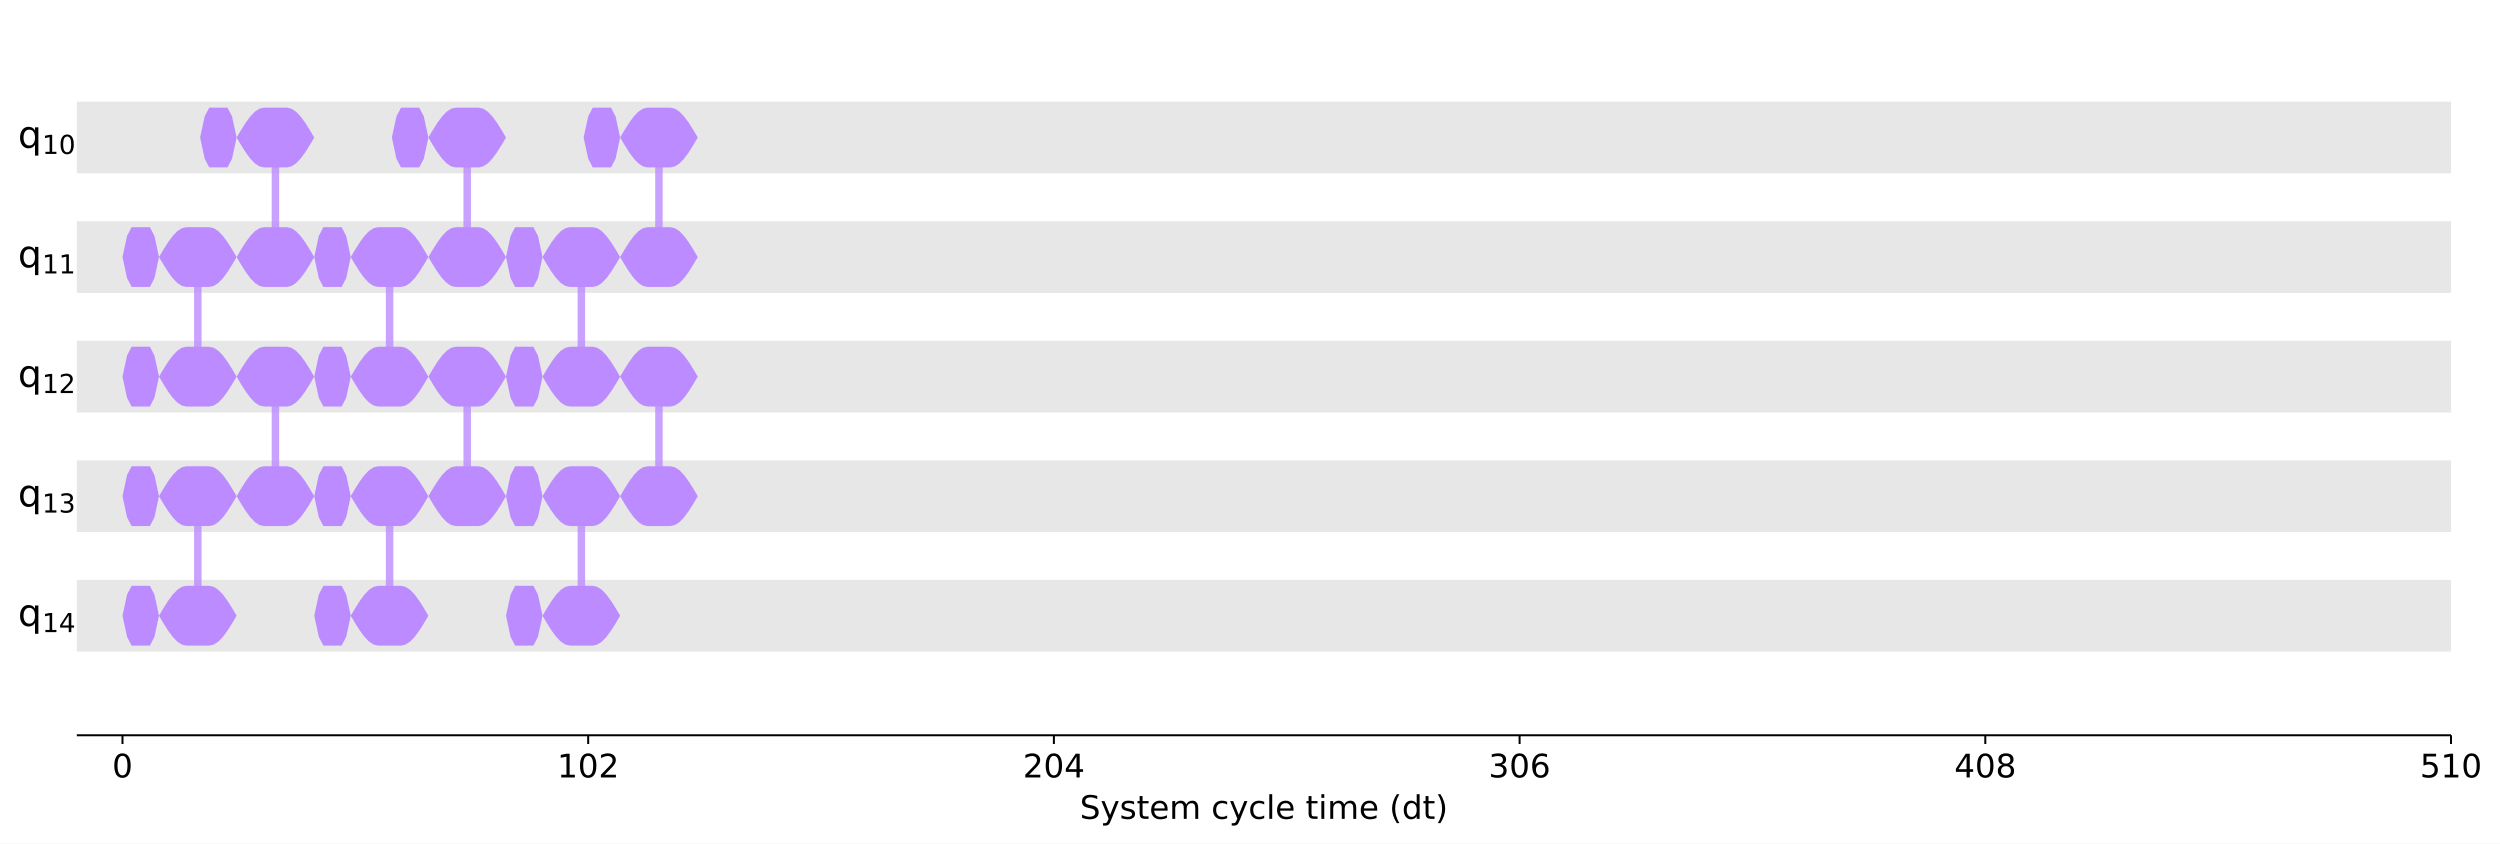
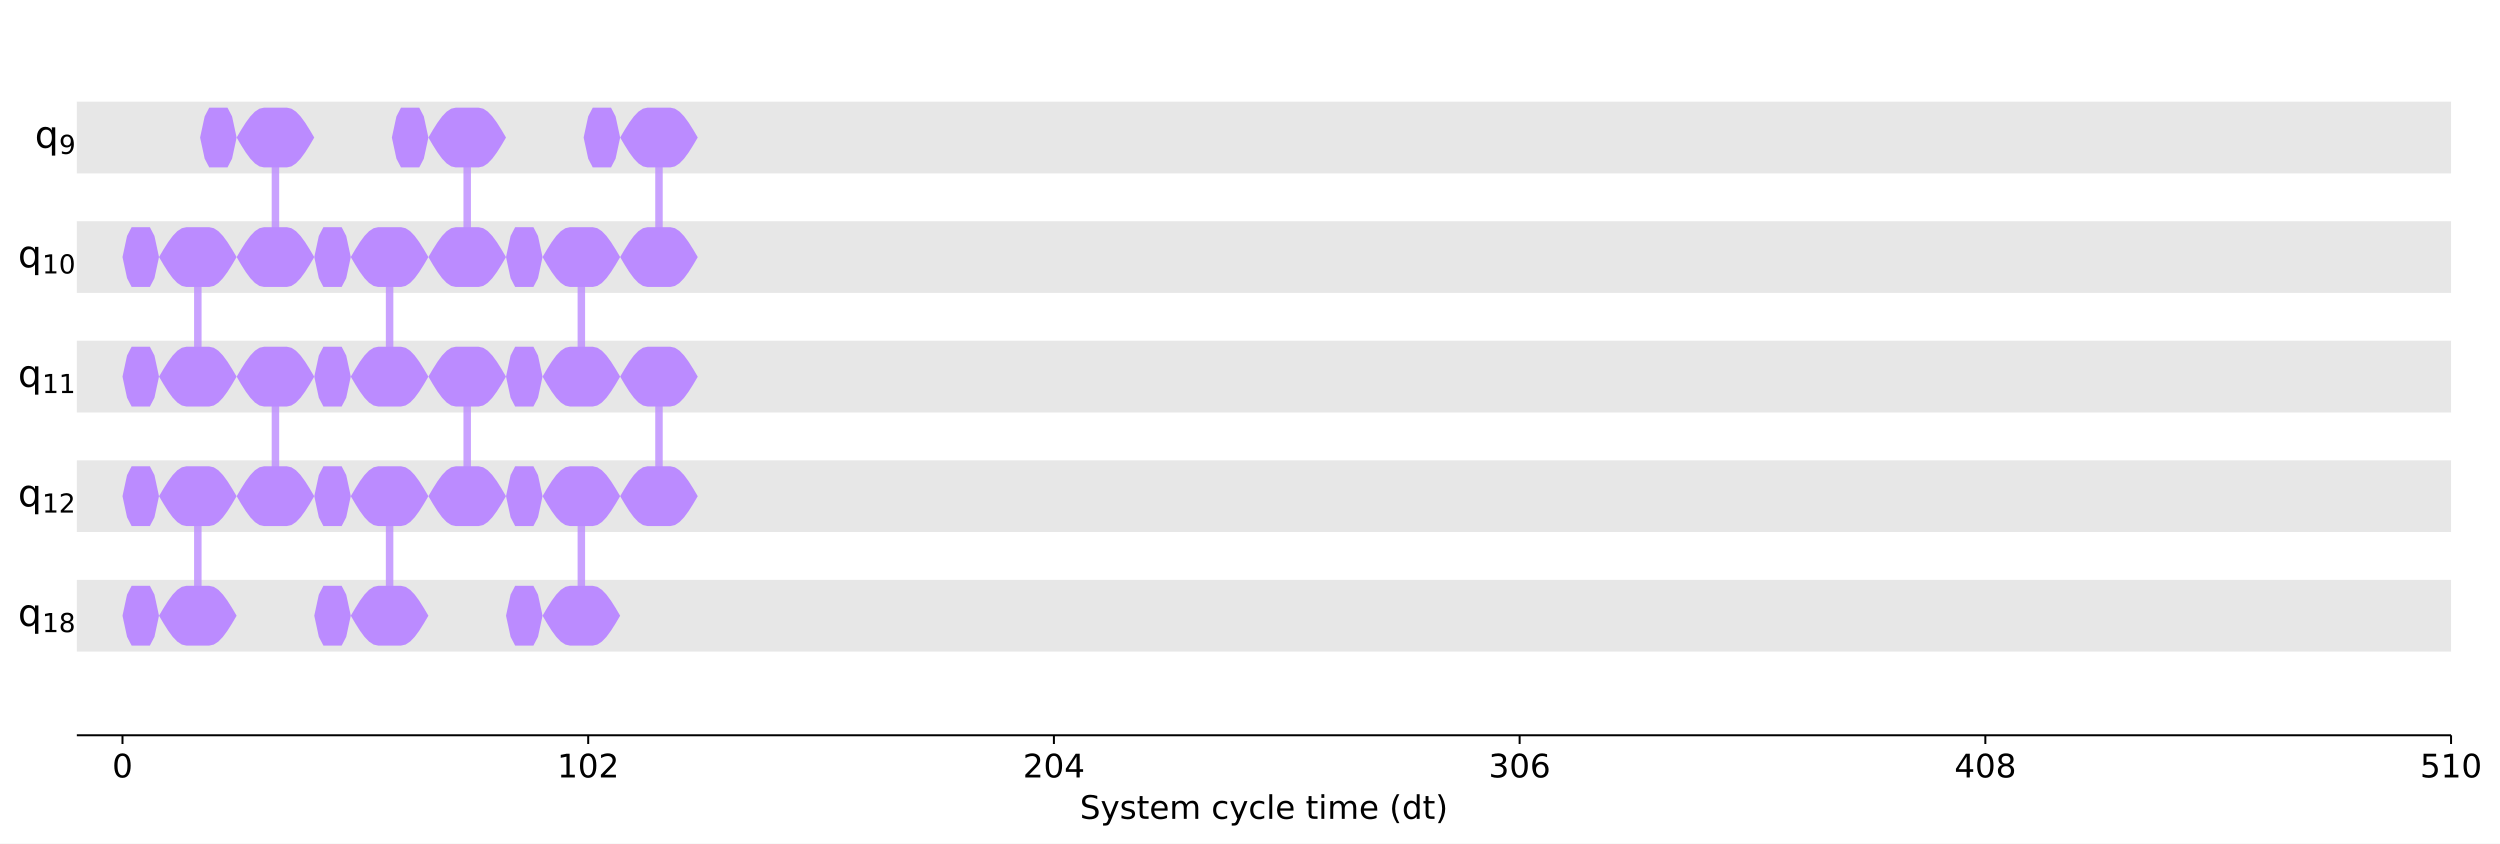
<svg xmlns="http://www.w3.org/2000/svg" xmlns:xlink="http://www.w3.org/1999/xlink" width="1000.6pt" height="337.64pt" version="1.1" viewBox="0 0 1000.6 337.64">
  <defs>
    <style type="text/css">*{stroke-linejoin: round; stroke-linecap: butt}</style>
  </defs>
  <path d="m0 337.64h1000.6v-337.64h-1000.6z" fill="#ffffff" />
-   <path d="m30.75 294.28h950.24v-287.08h-950.24z" fill="#ffffff" />
-   <path d="m30.75 69.401h950.24v-28.708h-950.24z" clip-path="url(#47ce1046fd0)" fill="#dddddd" fill-opacity=".7" />
-   <path d="m30.75 117.25h950.24v-28.708h-950.24z" clip-path="url(#47ce1046fd0)" fill="#dddddd" fill-opacity=".7" />
-   <path d="m30.75 165.09h950.24v-28.708h-950.24z" clip-path="url(#47ce1046fd0)" fill="#dddddd" fill-opacity=".7" />
-   <path d="m30.75 212.94h950.24v-28.708h-950.24z" clip-path="url(#47ce1046fd0)" fill="#dddddd" fill-opacity=".7" />
-   <path d="m30.75 260.79h950.24v-28.708h-950.24z" clip-path="url(#47ce1046fd0)" fill="#dddddd" fill-opacity=".7" />
+   <path d="m30.75 294.28h950.26v-287.08h-950.26z" fill="#ffffff" />
+   <path d="m30.75 69.401h950.26v-28.708h-950.26z" clip-path="url(#47ce1046fd0)" fill="#dddddd" fill-opacity=".7" />
+   <path d="m30.75 117.25h950.26v-28.708h-950.26z" clip-path="url(#47ce1046fd0)" fill="#dddddd" fill-opacity=".7" />
+   <path d="m30.75 165.09h950.26v-28.708h-950.26z" clip-path="url(#47ce1046fd0)" fill="#dddddd" fill-opacity=".7" />
+   <path d="m30.75 212.94h950.26v-28.708h-950.26z" clip-path="url(#47ce1046fd0)" fill="#dddddd" fill-opacity=".7" />
+   <path d="m30.75 260.79h950.26v-28.708h-950.26z" clip-path="url(#47ce1046fd0)" fill="#dddddd" fill-opacity=".7" />
  <defs>
    <path id="6c15e5cd190" d="m0 0v3.5" stroke="#000000" stroke-width=".8" />
  </defs>
  <use x="49.024" y="294.28" stroke="#000000" stroke-width=".8" xlink:href="#6c15e5cd190" />
-   <g transform="translate(44.888 311.16) scale(.13 -.13)">
+   <g transform="translate(44.889 311.16) scale(.13 -.13)">
    <defs>
      <path id="DejaVuSans-30" transform="scale(.015625)" d="m2034 4250q-487 0-733-480-245-479-245-1442 0-959 245-1439 246-480 733-480 491 0 736 480 246 480 246 1439 0 963-246 1442-245 480-736 480zm0 500q785 0 1199-621 414-620 414-1801 0-1178-414-1799-414-620-1199-620-784 0-1198 620-414 621-414 1799 0 1181 414 1801 414 621 1198 621z" />
    </defs>
    <use xlink:href="#DejaVuSans-30" />
  </g>
-   <use x="235.416" y="294.28" stroke="#000000" stroke-width=".8" xlink:href="#6c15e5cd190" />
+   <use x="235.421" y="294.28" stroke="#000000" stroke-width=".8" xlink:href="#6c15e5cd190" />
  <g transform="translate(223.01 311.16) scale(.13 -.13)">
    <defs>
      <path id="DejaVuSans-31" transform="scale(.015625)" d="m794 531h1031v3560l-1122-225v575l1116 225h631v-4135h1031v-531h-2687v531z" />
      <path id="DejaVuSans-32" transform="scale(.015625)" d="m1228 531h2203v-531h-2962v531q359 372 979 998 621 627 780 809 303 340 423 576 121 236 121 464 0 372-261 606-261 235-680 235-297 0-627-103-329-103-704-313v638q381 153 712 231 332 78 607 78 725 0 1156-363 431-362 431-968 0-288-108-546-107-257-392-607-78-91-497-524-418-433-1181-1211z" />
    </defs>
    <use xlink:href="#DejaVuSans-31" />
    <use transform="translate(63.623)" xlink:href="#DejaVuSans-30" />
    <use transform="translate(127.25)" xlink:href="#DejaVuSans-32" />
  </g>
-   <use x="421.809" y="294.28" stroke="#000000" stroke-width=".8" xlink:href="#6c15e5cd190" />
-   <g transform="translate(409.4 311.16) scale(.13 -.13)">
+   <use x="421.818" y="294.28" stroke="#000000" stroke-width=".8" xlink:href="#6c15e5cd190" />
+   <g transform="translate(409.41 311.16) scale(.13 -.13)">
    <defs>
      <path id="DejaVuSans-34" transform="scale(.015625)" d="m2419 4116-1594-2491h1594v2491zm-166 550h794v-3041h666v-525h-666v-1100h-628v1100h-2106v609l1940 2957z" />
    </defs>
    <use xlink:href="#DejaVuSans-32" />
    <use transform="translate(63.623)" xlink:href="#DejaVuSans-30" />
    <use transform="translate(127.25)" xlink:href="#DejaVuSans-34" />
  </g>
-   <use x="608.202" y="294.28" stroke="#000000" stroke-width=".8" xlink:href="#6c15e5cd190" />
-   <g transform="translate(595.79 311.16) scale(.13 -.13)">
+   <use x="608.215" y="294.28" stroke="#000000" stroke-width=".8" xlink:href="#6c15e5cd190" />
+   <g transform="translate(595.81 311.16) scale(.13 -.13)">
    <defs>
      <path id="DejaVuSans-33" transform="scale(.015625)" d="m2597 2516q453-97 707-404 255-306 255-756 0-690-475-1069-475-378-1350-378-293 0-604 58t-642 174v609q262-153 574-231 313-78 654-78 593 0 904 234t311 681q0 413-289 645-289 233-804 233h-544v519h569q465 0 712 186t247 536q0 359-255 551-254 193-729 193-260 0-557-57-297-56-653-174v562q360 100 674 150t592 50q719 0 1137-327 419-326 419-882 0-388-222-655t-631-370z" />
      <path id="DejaVuSans-36" transform="scale(.015625)" d="m2113 2584q-425 0-674-291-248-290-248-796 0-503 248-796 249-292 674-292t673 292q248 293 248 796 0 506-248 796-248 291-673 291zm1253 1979v-575q-238 112-480 171-242 60-480 60-625 0-955-422-329-422-376-1275 184 272 462 417 279 145 613 145 703 0 1111-427 408-426 408-1160 0-719-425-1154-425-434-1131-434-810 0-1238 620-428 621-428 1799 0 1106 525 1764t1409 658q238 0 480-47t505-140z" />
    </defs>
    <use xlink:href="#DejaVuSans-33" />
    <use transform="translate(63.623)" xlink:href="#DejaVuSans-30" />
    <use transform="translate(127.25)" xlink:href="#DejaVuSans-36" />
  </g>
-   <use x="794.594" y="294.28" stroke="#000000" stroke-width=".8" xlink:href="#6c15e5cd190" />
-   <g transform="translate(782.19 311.16) scale(.13 -.13)">
+   <use x="794.612" y="294.28" stroke="#000000" stroke-width=".8" xlink:href="#6c15e5cd190" />
+   <g transform="translate(782.21 311.16) scale(.13 -.13)">
    <defs>
      <path id="DejaVuSans-38" transform="scale(.015625)" d="m2034 2216q-450 0-708-241-257-241-257-662 0-422 257-663 258-241 708-241t709 242q260 243 260 662 0 421-258 662-257 241-711 241zm-631 268q-406 100-633 378-226 279-226 679 0 559 398 884 399 325 1092 325 697 0 1094-325t397-884q0-400-227-679-226-278-629-378 456-106 710-416 255-309 255-755 0-679-414-1042-414-362-1186-362-771 0-1186 362-414 363-414 1042 0 446 256 755 257 310 713 416zm-231 997q0-362 226-565 227-203 636-203 407 0 636 203 230 203 230 565 0 363-230 566-229 203-636 203-409 0-636-203-226-203-226-566z" />
    </defs>
    <use xlink:href="#DejaVuSans-34" />
    <use transform="translate(63.623)" xlink:href="#DejaVuSans-30" />
    <use transform="translate(127.25)" xlink:href="#DejaVuSans-38" />
  </g>
-   <use x="980.987" y="294.28" stroke="#000000" stroke-width=".8" xlink:href="#6c15e5cd190" />
-   <g transform="translate(968.58 311.16) scale(.13 -.13)">
+   <use x="981.009" y="294.28" stroke="#000000" stroke-width=".8" xlink:href="#6c15e5cd190" />
+   <g transform="translate(968.6 311.16) scale(.13 -.13)">
    <defs>
      <path id="DejaVuSans-35" transform="scale(.015625)" d="m691 4666h2478v-532h-1900v-1143q137 47 274 70 138 23 276 23 781 0 1237-428 457-428 457-1159 0-753-469-1171-469-417-1322-417-294 0-599 50-304 50-629 150v635q281-153 581-228t634-75q541 0 856 284 316 284 316 772 0 487-316 771-315 285-856 285-253 0-505-56-251-56-513-175v2344z" />
    </defs>
    <use xlink:href="#DejaVuSans-35" />
    <use transform="translate(63.623)" xlink:href="#DejaVuSans-31" />
    <use transform="translate(127.25)" xlink:href="#DejaVuSans-30" />
  </g>
-   <g transform="translate(432.2 327.74) scale(.13 -.13)">
+   <g transform="translate(432.21 327.74) scale(.13 -.13)">
    <defs>
      <path id="DejaVuSans-53" transform="scale(.015625)" d="m3425 4513v-616q-359 172-678 256-319 85-616 85-515 0-795-200t-280-569q0-310 186-468 186-157 705-254l381-78q706-135 1042-474t336-907q0-679-455-1029-454-350-1332-350-331 0-705 75-373 75-773 222v650q384-215 753-325 369-109 725-109 540 0 834 212 294 213 294 607 0 343-211 537t-692 291l-385 75q-706 140-1022 440-315 300-315 835 0 619 436 975t1201 356q329 0 669-60 341-59 697-177z" />
      <path id="DejaVuSans-79" transform="scale(.015625)" d="m2059-325q-243-625-475-815-231-191-618-191h-460v481h338q237 0 368 113 132 112 291 531l103 262-1415 3444h609l1094-2737 1094 2737h609l-1538-3825z" />
      <path id="DejaVuSans-73" transform="scale(.015625)" d="m2834 3397v-544q-243 125-506 187-262 63-544 63-428 0-642-131t-214-394q0-200 153-314t616-217l197-44q612-131 870-370t258-667q0-488-386-773-386-284-1061-284-281 0-586 55t-642 164v594q319-166 628-249 309-82 613-82 406 0 624 139 219 139 219 392 0 234-158 359-157 125-692 241l-200 47q-534 112-772 345-237 233-237 639 0 494 350 762 350 269 994 269 318 0 599-47 282-46 519-140z" />
      <path id="DejaVuSans-74" transform="scale(.015625)" d="m1172 4494v-994h1184v-447h-1184v-1900q0-428 117-550t477-122h590v-481h-590q-666 0-919 248-253 249-253 905v1900h-422v447h422v994h578z" />
      <path id="DejaVuSans-65" transform="scale(.015625)" d="m3597 1894v-281h-2644q38-594 358-905t892-311q331 0 642 81t618 244v-544q-310-131-635-200t-659-69q-838 0-1327 487-489 488-489 1320 0 859 464 1363 464 505 1252 505 706 0 1117-455 411-454 411-1235zm-575 169q-6 471-264 752-258 282-683 282-481 0-770-272t-333-766l2050 4z" />
      <path id="DejaVuSans-6d" transform="scale(.015625)" d="m3328 2828q216 388 516 572t706 184q547 0 844-383 297-382 297-1088v-2113h-578v2094q0 503-179 746-178 244-543 244-447 0-707-297-259-296-259-809v-1978h-578v2094q0 506-178 748t-550 242q-441 0-701-298-259-298-259-808v-1978h-578v3500h578v-544q197 322 472 475t653 153q382 0 649-194 267-193 395-562z" />
      <path id="DejaVuSans-63" transform="scale(.015625)" d="m3122 3366v-538q-244 135-489 202t-495 67q-560 0-870-355-309-354-309-995t309-996q310-354 870-354 250 0 495 67t489 202v-532q-241-112-499-168-257-57-548-57-791 0-1257 497-465 497-465 1341 0 856 470 1346 471 491 1290 491 265 0 518-55 253-54 491-163z" />
      <path id="DejaVuSans-6c" transform="scale(.015625)" d="m603 4863h575v-4863h-575v4863z" />
      <path id="DejaVuSans-69" transform="scale(.015625)" d="m603 3500h575v-3500h-575v3500zm0 1363h575v-729h-575v729z" />
      <path id="DejaVuSans-28" transform="scale(.015625)" d="m1984 4856q-418-718-622-1422-203-703-203-1425 0-721 205-1429t620-1424h-500q-468 735-701 1444t-233 1409q0 697 231 1403 232 707 703 1444h500z" />
      <path id="DejaVuSans-64" transform="scale(.015625)" d="m2906 2969v1894h575v-4863h-575v525q-181-312-458-464-276-152-664-152-634 0-1033 506-398 507-398 1332t398 1331q399 506 1033 506 388 0 664-152 277-151 458-463zm-1959-1222q0-634 261-995t717-361 718 361q263 361 263 995t-263 995q-262 361-718 361t-717-361-261-995z" />
      <path id="DejaVuSans-29" transform="scale(.015625)" d="m513 4856h500q468-737 701-1444 233-706 233-1403 0-700-233-1409t-701-1444h-500q415 716 620 1424t205 1429q0 722-205 1425-205 704-620 1422z" />
    </defs>
    <use xlink:href="#DejaVuSans-53" />
    <use transform="translate(63.477)" xlink:href="#DejaVuSans-79" />
    <use transform="translate(122.66)" xlink:href="#DejaVuSans-73" />
    <use transform="translate(174.76)" xlink:href="#DejaVuSans-74" />
    <use transform="translate(213.96)" xlink:href="#DejaVuSans-65" />
    <use transform="translate(275.49)" xlink:href="#DejaVuSans-6d" />
    <use transform="translate(372.9)" xlink:href="#DejaVuSans-20" />
    <use transform="translate(404.69)" xlink:href="#DejaVuSans-63" />
    <use transform="translate(459.67)" xlink:href="#DejaVuSans-79" />
    <use transform="translate(518.85)" xlink:href="#DejaVuSans-63" />
    <use transform="translate(573.83)" xlink:href="#DejaVuSans-6c" />
    <use transform="translate(601.61)" xlink:href="#DejaVuSans-65" />
    <use transform="translate(663.13)" xlink:href="#DejaVuSans-20" />
    <use transform="translate(694.92)" xlink:href="#DejaVuSans-74" />
    <use transform="translate(734.13)" xlink:href="#DejaVuSans-69" />
    <use transform="translate(761.91)" xlink:href="#DejaVuSans-6d" />
    <use transform="translate(859.33)" xlink:href="#DejaVuSans-65" />
    <use transform="translate(920.85)" xlink:href="#DejaVuSans-20" />
    <use transform="translate(952.64)" xlink:href="#DejaVuSans-28" />
    <use transform="translate(991.65)" xlink:href="#DejaVuSans-64" />
    <use transform="translate(1055.1)" xlink:href="#DejaVuSans-74" />
    <use transform="translate(1094.3)" xlink:href="#DejaVuSans-29" />
  </g>
-   <path d="m79.176 102.89v47.847" clip-path="url(#47ce1046fd0)" fill="none" stroke="#bb8bff" stroke-linecap="square" stroke-opacity=".8" stroke-width="3" />
+   <path d="m79.177 102.89v47.847" clip-path="url(#47ce1046fd0)" fill="none" stroke="#bb8bff" stroke-linecap="square" stroke-opacity=".8" stroke-width="3" />
  <path d="m110.24 55.047v47.847" clip-path="url(#47ce1046fd0)" fill="none" stroke="#bb8bff" stroke-linecap="square" stroke-opacity=".8" stroke-width="3" />
-   <path d="m79.176 198.59v47.847" clip-path="url(#47ce1046fd0)" fill="none" stroke="#bb8bff" stroke-linecap="square" stroke-opacity=".8" stroke-width="3" />
+   <path d="m79.177 198.59v47.847" clip-path="url(#47ce1046fd0)" fill="none" stroke="#bb8bff" stroke-linecap="square" stroke-opacity=".8" stroke-width="3" />
  <path d="m110.24 150.74v47.847" clip-path="url(#47ce1046fd0)" fill="none" stroke="#bb8bff" stroke-linecap="square" stroke-opacity=".8" stroke-width="3" />
  <path d="m155.93 102.89v47.847" clip-path="url(#47ce1046fd0)" fill="none" stroke="#bb8bff" stroke-linecap="square" stroke-opacity=".8" stroke-width="3" />
  <path d="m186.99 55.047v47.847" clip-path="url(#47ce1046fd0)" fill="none" stroke="#bb8bff" stroke-linecap="square" stroke-opacity=".8" stroke-width="3" />
  <path d="m155.93 198.59v47.847" clip-path="url(#47ce1046fd0)" fill="none" stroke="#bb8bff" stroke-linecap="square" stroke-opacity=".8" stroke-width="3" />
  <path d="m186.99 150.74v47.847" clip-path="url(#47ce1046fd0)" fill="none" stroke="#bb8bff" stroke-linecap="square" stroke-opacity=".8" stroke-width="3" />
  <path d="m232.68 102.89v47.847" clip-path="url(#47ce1046fd0)" fill="none" stroke="#bb8bff" stroke-linecap="square" stroke-opacity=".8" stroke-width="3" />
-   <path d="m263.74 55.047v47.847" clip-path="url(#47ce1046fd0)" fill="none" stroke="#bb8bff" stroke-linecap="square" stroke-opacity=".8" stroke-width="3" />
+   <path d="m263.75 55.047v47.847" clip-path="url(#47ce1046fd0)" fill="none" stroke="#bb8bff" stroke-linecap="square" stroke-opacity=".8" stroke-width="3" />
  <path d="m232.68 198.59v47.847" clip-path="url(#47ce1046fd0)" fill="none" stroke="#bb8bff" stroke-linecap="square" stroke-opacity=".8" stroke-width="3" />
-   <path d="m263.74 150.74v47.847" clip-path="url(#47ce1046fd0)" fill="none" stroke="#bb8bff" stroke-linecap="square" stroke-opacity=".8" stroke-width="3" />
+   <path d="m263.75 150.74v47.847" clip-path="url(#47ce1046fd0)" fill="none" stroke="#bb8bff" stroke-linecap="square" stroke-opacity=".8" stroke-width="3" />
  <path d="m30.75 294.28v-287.08" fill="none" />
-   <path d="m980.99 294.28v-287.08" fill="none" />
-   <path d="m30.75 294.28h950.24" fill="none" stroke="#000000" stroke-linecap="square" stroke-width=".8" />
-   <path d="m30.75 7.2h950.24" fill="none" />
-   <path d="m80.089 55.047 1.827-8.458 1.827-3.503h7.309l1.827 3.503 1.827 8.458-1.827 8.458-1.827 3.503h-7.309l-1.827-3.503-1.827-8.458z" clip-path="url(#47ce1046fd0)" fill="#bb8bff" />
-   <path d="m49.024 102.89 1.827-8.458 1.827-3.503h7.309l1.827 3.503 1.827 8.458-1.827 8.458-1.827 3.503h-7.309l-1.827-3.503-1.827-8.458z" clip-path="url(#47ce1046fd0)" fill="#bb8bff" />
-   <path d="m49.024 150.74 1.827-8.458 1.827-3.503h7.309l1.827 3.503 1.827 8.458-1.827 8.458-1.827 3.503h-7.309l-1.827-3.503-1.827-8.458z" clip-path="url(#47ce1046fd0)" fill="#bb8bff" />
-   <path d="m63.643 102.89 1.827-3.096 1.827-2.885 1.827-2.477 1.827-1.901 1.827-1.195 1.827-0.408h9.137l1.827 0.408 1.827 1.195 1.827 1.901 1.827 2.477 1.827 2.885 1.827 3.096-1.827 3.096-1.827 2.885-1.827 2.477-1.827 1.901-1.827 1.195-1.827 0.408h-9.137l-1.827-0.408-1.827-1.195-1.827-1.901-1.827-2.477-1.827-2.885-1.827-3.096z" clip-path="url(#47ce1046fd0)" fill="#bb8bff" />
-   <path d="m63.643 150.74 1.827-3.096 1.827-2.885 1.827-2.477 1.827-1.901 1.827-1.195 1.827-0.408h9.137l1.827 0.408 1.827 1.195 1.827 1.901 1.827 2.477 1.827 2.885 1.827 3.096-1.827 3.096-1.827 2.885-1.827 2.477-1.827 1.901-1.827 1.195-1.827 0.408h-9.137l-1.827-0.408-1.827-1.195-1.827-1.901-1.827-2.477-1.827-2.885-1.827-3.096z" clip-path="url(#47ce1046fd0)" fill="#bb8bff" />
-   <path d="m94.708 55.047 1.827-3.096 1.827-2.885 1.827-2.477 1.827-1.901 1.827-1.195 1.827-0.408h9.137l1.827 0.408 1.827 1.195 1.827 1.901 1.827 2.477 1.827 2.885 1.827 3.096-1.827 3.096-1.827 2.885-1.827 2.477-1.827 1.901-1.827 1.195-1.827 0.408h-9.137l-1.827-0.408-1.827-1.195-1.827-1.901-1.827-2.477-1.827-2.885-1.827-3.096z" clip-path="url(#47ce1046fd0)" fill="#bb8bff" />
-   <path d="m94.708 102.89 1.827-3.096 1.827-2.885 1.827-2.477 1.827-1.901 1.827-1.195 1.827-0.408h9.137l1.827 0.408 1.827 1.195 1.827 1.901 1.827 2.477 1.827 2.885 1.827 3.096-1.827 3.096-1.827 2.885-1.827 2.477-1.827 1.901-1.827 1.195-1.827 0.408h-9.137l-1.827-0.408-1.827-1.195-1.827-1.901-1.827-2.477-1.827-2.885-1.827-3.096z" clip-path="url(#47ce1046fd0)" fill="#bb8bff" />
-   <path d="m49.024 198.59 1.827-8.458 1.827-3.503h7.309l1.827 3.503 1.827 8.458-1.827 8.458-1.827 3.503h-7.309l-1.827-3.503-1.827-8.458z" clip-path="url(#47ce1046fd0)" fill="#bb8bff" />
-   <path d="m49.024 246.43 1.827-8.458 1.827-3.503h7.309l1.827 3.503 1.827 8.458-1.827 8.458-1.827 3.503h-7.309l-1.827-3.503-1.827-8.458z" clip-path="url(#47ce1046fd0)" fill="#bb8bff" />
-   <path d="m63.643 198.59 1.827-3.096 1.827-2.885 1.827-2.477 1.827-1.901 1.827-1.195 1.827-0.408h9.137l1.827 0.408 1.827 1.195 1.827 1.901 1.827 2.477 1.827 2.885 1.827 3.096-1.827 3.096-1.827 2.885-1.827 2.477-1.827 1.901-1.827 1.195-1.827 0.408h-9.137l-1.827-0.408-1.827-1.195-1.827-1.901-1.827-2.477-1.827-2.885-1.827-3.096z" clip-path="url(#47ce1046fd0)" fill="#bb8bff" />
-   <path d="m63.643 246.43 1.827-3.096 1.827-2.885 1.827-2.477 1.827-1.901 1.827-1.195 1.827-0.408h9.137l1.827 0.408 1.827 1.195 1.827 1.901 1.827 2.477 1.827 2.885 1.827 3.096-1.827 3.096-1.827 2.885-1.827 2.477-1.827 1.901-1.827 1.195-1.827 0.408h-9.137l-1.827-0.408-1.827-1.195-1.827-1.901-1.827-2.477-1.827-2.885-1.827-3.096z" clip-path="url(#47ce1046fd0)" fill="#bb8bff" />
-   <path d="m94.708 150.74 1.827-3.096 1.827-2.885 1.827-2.477 1.827-1.901 1.827-1.195 1.827-0.408h9.137l1.827 0.408 1.827 1.195 1.827 1.901 1.827 2.477 1.827 2.885 1.827 3.096-1.827 3.096-1.827 2.885-1.827 2.477-1.827 1.901-1.827 1.195-1.827 0.408h-9.137l-1.827-0.408-1.827-1.195-1.827-1.901-1.827-2.477-1.827-2.885-1.827-3.096z" clip-path="url(#47ce1046fd0)" fill="#bb8bff" />
-   <path d="m94.708 198.59 1.827-3.096 1.827-2.885 1.827-2.477 1.827-1.901 1.827-1.195 1.827-0.408h9.137l1.827 0.408 1.827 1.195 1.827 1.901 1.827 2.477 1.827 2.885 1.827 3.096-1.827 3.096-1.827 2.885-1.827 2.477-1.827 1.901-1.827 1.195-1.827 0.408h-9.137l-1.827-0.408-1.827-1.195-1.827-1.901-1.827-2.477-1.827-2.885-1.827-3.096z" clip-path="url(#47ce1046fd0)" fill="#bb8bff" />
-   <path d="m156.84 55.047 1.827-8.458 1.827-3.503h7.309l1.827 3.503 1.827 8.458-1.827 8.458-1.827 3.503h-7.309l-1.827-3.503-1.827-8.458z" clip-path="url(#47ce1046fd0)" fill="#bb8bff" />
-   <path d="m125.77 102.89 1.827-8.458 1.827-3.503h7.309l1.827 3.503 1.827 8.458-1.827 8.458-1.827 3.503h-7.309l-1.827-3.503-1.827-8.458z" clip-path="url(#47ce1046fd0)" fill="#bb8bff" />
-   <path d="m125.77 150.74 1.827-8.458 1.827-3.503h7.309l1.827 3.503 1.827 8.458-1.827 8.458-1.827 3.503h-7.309l-1.827-3.503-1.827-8.458z" clip-path="url(#47ce1046fd0)" fill="#bb8bff" />
-   <path d="m140.39 102.89 1.827-3.096 1.827-2.885 1.827-2.477 1.827-1.901 1.827-1.195 1.827-0.408h9.137l1.827 0.408 1.827 1.195 1.827 1.901 1.827 2.477 1.827 2.885 1.827 3.096-1.827 3.096-1.827 2.885-1.827 2.477-1.827 1.901-1.827 1.195-1.827 0.408h-9.137l-1.827-0.408-1.827-1.195-1.827-1.901-1.827-2.477-1.827-2.885-1.827-3.096z" clip-path="url(#47ce1046fd0)" fill="#bb8bff" />
-   <path d="m140.39 150.74 1.827-3.096 1.827-2.885 1.827-2.477 1.827-1.901 1.827-1.195 1.827-0.408h9.137l1.827 0.408 1.827 1.195 1.827 1.901 1.827 2.477 1.827 2.885 1.827 3.096-1.827 3.096-1.827 2.885-1.827 2.477-1.827 1.901-1.827 1.195-1.827 0.408h-9.137l-1.827-0.408-1.827-1.195-1.827-1.901-1.827-2.477-1.827-2.885-1.827-3.096z" clip-path="url(#47ce1046fd0)" fill="#bb8bff" />
+   <path d="m981.01 294.28v-287.08" fill="none" />
+   <path d="m30.75 294.28h950.26" fill="none" stroke="#000000" stroke-linecap="square" stroke-width=".8" />
+   <path d="m30.75 7.2h950.26" fill="none" />
+   <path d="m80.09 55.047 1.827-8.458 1.827-3.503h7.31l1.827 3.503 1.827 8.458-1.827 8.458-1.827 3.503h-7.31l-1.827-3.503-1.827-8.458z" clip-path="url(#47ce1046fd0)" fill="#bb8bff" />
+   <path d="m49.024 102.89 1.827-8.458 1.827-3.503h7.31l1.827 3.503 1.827 8.458-1.827 8.458-1.827 3.503h-7.31l-1.827-3.503-1.827-8.458z" clip-path="url(#47ce1046fd0)" fill="#bb8bff" />
+   <path d="m49.024 150.74 1.827-8.458 1.827-3.503h7.31l1.827 3.503 1.827 8.458-1.827 8.458-1.827 3.503h-7.31l-1.827-3.503-1.827-8.458z" clip-path="url(#47ce1046fd0)" fill="#bb8bff" />
+   <path d="m63.644 102.89 1.827-3.096 1.827-2.885 1.827-2.477 1.827-1.901 1.827-1.195 1.827-0.408h9.137l1.827 0.408 1.827 1.195 1.827 1.901 1.827 2.477 1.827 2.885 1.827 3.096-1.827 3.096-1.827 2.885-1.827 2.477-1.827 1.901-1.827 1.195-1.827 0.408h-9.137l-1.827-0.408-1.827-1.195-1.827-1.901-1.827-2.477-1.827-2.885-1.827-3.096z" clip-path="url(#47ce1046fd0)" fill="#bb8bff" />
+   <path d="m63.644 150.74 1.827-3.096 1.827-2.885 1.827-2.477 1.827-1.901 1.827-1.195 1.827-0.408h9.137l1.827 0.408 1.827 1.195 1.827 1.901 1.827 2.477 1.827 2.885 1.827 3.096-1.827 3.096-1.827 2.885-1.827 2.477-1.827 1.901-1.827 1.195-1.827 0.408h-9.137l-1.827-0.408-1.827-1.195-1.827-1.901-1.827-2.477-1.827-2.885-1.827-3.096z" clip-path="url(#47ce1046fd0)" fill="#bb8bff" />
+   <path d="m94.71 55.047 1.827-3.096 1.827-2.885 1.827-2.477 1.827-1.901 1.827-1.195 1.827-0.408h9.137l1.827 0.408 1.827 1.195 1.827 1.901 1.827 2.477 1.827 2.885 1.827 3.096-1.827 3.096-1.827 2.885-1.827 2.477-1.827 1.901-1.827 1.195-1.827 0.408h-9.137l-1.827-0.408-1.827-1.195-1.827-1.901-1.827-2.477-1.827-2.885-1.827-3.096z" clip-path="url(#47ce1046fd0)" fill="#bb8bff" />
+   <path d="m94.71 102.89 1.827-3.096 1.827-2.885 1.827-2.477 1.827-1.901 1.827-1.195 1.827-0.408h9.137l1.827 0.408 1.827 1.195 1.827 1.901 1.827 2.477 1.827 2.885 1.827 3.096-1.827 3.096-1.827 2.885-1.827 2.477-1.827 1.901-1.827 1.195-1.827 0.408h-9.137l-1.827-0.408-1.827-1.195-1.827-1.901-1.827-2.477-1.827-2.885-1.827-3.096z" clip-path="url(#47ce1046fd0)" fill="#bb8bff" />
+   <path d="m49.024 198.59 1.827-8.458 1.827-3.503h7.31l1.827 3.503 1.827 8.458-1.827 8.458-1.827 3.503h-7.31l-1.827-3.503-1.827-8.458z" clip-path="url(#47ce1046fd0)" fill="#bb8bff" />
+   <path d="m49.024 246.43 1.827-8.458 1.827-3.503h7.31l1.827 3.503 1.827 8.458-1.827 8.458-1.827 3.503h-7.31l-1.827-3.503-1.827-8.458z" clip-path="url(#47ce1046fd0)" fill="#bb8bff" />
+   <path d="m63.644 198.59 1.827-3.096 1.827-2.885 1.827-2.477 1.827-1.901 1.827-1.195 1.827-0.408h9.137l1.827 0.408 1.827 1.195 1.827 1.901 1.827 2.477 1.827 2.885 1.827 3.096-1.827 3.096-1.827 2.885-1.827 2.477-1.827 1.901-1.827 1.195-1.827 0.408h-9.137l-1.827-0.408-1.827-1.195-1.827-1.901-1.827-2.477-1.827-2.885-1.827-3.096z" clip-path="url(#47ce1046fd0)" fill="#bb8bff" />
+   <path d="m63.644 246.43 1.827-3.096 1.827-2.885 1.827-2.477 1.827-1.901 1.827-1.195 1.827-0.408h9.137l1.827 0.408 1.827 1.195 1.827 1.901 1.827 2.477 1.827 2.885 1.827 3.096-1.827 3.096-1.827 2.885-1.827 2.477-1.827 1.901-1.827 1.195-1.827 0.408h-9.137l-1.827-0.408-1.827-1.195-1.827-1.901-1.827-2.477-1.827-2.885-1.827-3.096z" clip-path="url(#47ce1046fd0)" fill="#bb8bff" />
+   <path d="m94.71 150.74 1.827-3.096 1.827-2.885 1.827-2.477 1.827-1.901 1.827-1.195 1.827-0.408h9.137l1.827 0.408 1.827 1.195 1.827 1.901 1.827 2.477 1.827 2.885 1.827 3.096-1.827 3.096-1.827 2.885-1.827 2.477-1.827 1.901-1.827 1.195-1.827 0.408h-9.137l-1.827-0.408-1.827-1.195-1.827-1.901-1.827-2.477-1.827-2.885-1.827-3.096z" clip-path="url(#47ce1046fd0)" fill="#bb8bff" />
+   <path d="m94.71 198.59 1.827-3.096 1.827-2.885 1.827-2.477 1.827-1.901 1.827-1.195 1.827-0.408h9.137l1.827 0.408 1.827 1.195 1.827 1.901 1.827 2.477 1.827 2.885 1.827 3.096-1.827 3.096-1.827 2.885-1.827 2.477-1.827 1.901-1.827 1.195-1.827 0.408h-9.137l-1.827-0.408-1.827-1.195-1.827-1.901-1.827-2.477-1.827-2.885-1.827-3.096z" clip-path="url(#47ce1046fd0)" fill="#bb8bff" />
+   <path d="m156.84 55.047 1.827-8.458 1.827-3.503h7.31l1.827 3.503 1.827 8.458-1.827 8.458-1.827 3.503h-7.31l-1.827-3.503-1.827-8.458z" clip-path="url(#47ce1046fd0)" fill="#bb8bff" />
+   <path d="m125.78 102.89 1.827-8.458 1.827-3.503h7.31l1.827 3.503 1.827 8.458-1.827 8.458-1.827 3.503h-7.31l-1.827-3.503-1.827-8.458z" clip-path="url(#47ce1046fd0)" fill="#bb8bff" />
+   <path d="m125.78 150.74 1.827-8.458 1.827-3.503h7.31l1.827 3.503 1.827 8.458-1.827 8.458-1.827 3.503h-7.31l-1.827-3.503-1.827-8.458z" clip-path="url(#47ce1046fd0)" fill="#bb8bff" />
+   <path d="m140.4 102.89 1.827-3.096 1.827-2.885 1.827-2.477 1.827-1.901 1.827-1.195 1.827-0.408h9.137l1.827 0.408 1.827 1.195 1.827 1.901 1.827 2.477 1.827 2.885 1.827 3.096-1.827 3.096-1.827 2.885-1.827 2.477-1.827 1.901-1.827 1.195-1.827 0.408h-9.137l-1.827-0.408-1.827-1.195-1.827-1.901-1.827-2.477-1.827-2.885-1.827-3.096z" clip-path="url(#47ce1046fd0)" fill="#bb8bff" />
+   <path d="m140.4 150.74 1.827-3.096 1.827-2.885 1.827-2.477 1.827-1.901 1.827-1.195 1.827-0.408h9.137l1.827 0.408 1.827 1.195 1.827 1.901 1.827 2.477 1.827 2.885 1.827 3.096-1.827 3.096-1.827 2.885-1.827 2.477-1.827 1.901-1.827 1.195-1.827 0.408h-9.137l-1.827-0.408-1.827-1.195-1.827-1.901-1.827-2.477-1.827-2.885-1.827-3.096z" clip-path="url(#47ce1046fd0)" fill="#bb8bff" />
  <path d="m171.46 55.047 1.827-3.096 1.827-2.885 1.827-2.477 1.827-1.901 1.827-1.195 1.827-0.408h9.137l1.827 0.408 1.827 1.195 1.827 1.901 1.827 2.477 1.827 2.885 1.827 3.096-1.827 3.096-1.827 2.885-1.827 2.477-1.827 1.901-1.827 1.195-1.827 0.408h-9.137l-1.827-0.408-1.827-1.195-1.827-1.901-1.827-2.477-1.827-2.885-1.827-3.096z" clip-path="url(#47ce1046fd0)" fill="#bb8bff" />
  <path d="m171.46 102.89 1.827-3.096 1.827-2.885 1.827-2.477 1.827-1.901 1.827-1.195 1.827-0.408h9.137l1.827 0.408 1.827 1.195 1.827 1.901 1.827 2.477 1.827 2.885 1.827 3.096-1.827 3.096-1.827 2.885-1.827 2.477-1.827 1.901-1.827 1.195-1.827 0.408h-9.137l-1.827-0.408-1.827-1.195-1.827-1.901-1.827-2.477-1.827-2.885-1.827-3.096z" clip-path="url(#47ce1046fd0)" fill="#bb8bff" />
-   <path d="m125.77 198.59 1.827-8.458 1.827-3.503h7.309l1.827 3.503 1.827 8.458-1.827 8.458-1.827 3.503h-7.309l-1.827-3.503-1.827-8.458z" clip-path="url(#47ce1046fd0)" fill="#bb8bff" />
-   <path d="m125.77 246.43 1.827-8.458 1.827-3.503h7.309l1.827 3.503 1.827 8.458-1.827 8.458-1.827 3.503h-7.309l-1.827-3.503-1.827-8.458z" clip-path="url(#47ce1046fd0)" fill="#bb8bff" />
-   <path d="m140.39 198.59 1.827-3.096 1.827-2.885 1.827-2.477 1.827-1.901 1.827-1.195 1.827-0.408h9.137l1.827 0.408 1.827 1.195 1.827 1.901 1.827 2.477 1.827 2.885 1.827 3.096-1.827 3.096-1.827 2.885-1.827 2.477-1.827 1.901-1.827 1.195-1.827 0.408h-9.137l-1.827-0.408-1.827-1.195-1.827-1.901-1.827-2.477-1.827-2.885-1.827-3.096z" clip-path="url(#47ce1046fd0)" fill="#bb8bff" />
-   <path d="m140.39 246.43 1.827-3.096 1.827-2.885 1.827-2.477 1.827-1.901 1.827-1.195 1.827-0.408h9.137l1.827 0.408 1.827 1.195 1.827 1.901 1.827 2.477 1.827 2.885 1.827 3.096-1.827 3.096-1.827 2.885-1.827 2.477-1.827 1.901-1.827 1.195-1.827 0.408h-9.137l-1.827-0.408-1.827-1.195-1.827-1.901-1.827-2.477-1.827-2.885-1.827-3.096z" clip-path="url(#47ce1046fd0)" fill="#bb8bff" />
+   <path d="m125.78 198.59 1.827-8.458 1.827-3.503h7.31l1.827 3.503 1.827 8.458-1.827 8.458-1.827 3.503h-7.31l-1.827-3.503-1.827-8.458z" clip-path="url(#47ce1046fd0)" fill="#bb8bff" />
+   <path d="m125.78 246.43 1.827-8.458 1.827-3.503h7.31l1.827 3.503 1.827 8.458-1.827 8.458-1.827 3.503h-7.31l-1.827-3.503-1.827-8.458z" clip-path="url(#47ce1046fd0)" fill="#bb8bff" />
+   <path d="m140.4 198.59 1.827-3.096 1.827-2.885 1.827-2.477 1.827-1.901 1.827-1.195 1.827-0.408h9.137l1.827 0.408 1.827 1.195 1.827 1.901 1.827 2.477 1.827 2.885 1.827 3.096-1.827 3.096-1.827 2.885-1.827 2.477-1.827 1.901-1.827 1.195-1.827 0.408h-9.137l-1.827-0.408-1.827-1.195-1.827-1.901-1.827-2.477-1.827-2.885-1.827-3.096z" clip-path="url(#47ce1046fd0)" fill="#bb8bff" />
+   <path d="m140.4 246.43 1.827-3.096 1.827-2.885 1.827-2.477 1.827-1.901 1.827-1.195 1.827-0.408h9.137l1.827 0.408 1.827 1.195 1.827 1.901 1.827 2.477 1.827 2.885 1.827 3.096-1.827 3.096-1.827 2.885-1.827 2.477-1.827 1.901-1.827 1.195-1.827 0.408h-9.137l-1.827-0.408-1.827-1.195-1.827-1.901-1.827-2.477-1.827-2.885-1.827-3.096z" clip-path="url(#47ce1046fd0)" fill="#bb8bff" />
  <path d="m171.46 150.74 1.827-3.096 1.827-2.885 1.827-2.477 1.827-1.901 1.827-1.195 1.827-0.408h9.137l1.827 0.408 1.827 1.195 1.827 1.901 1.827 2.477 1.827 2.885 1.827 3.096-1.827 3.096-1.827 2.885-1.827 2.477-1.827 1.901-1.827 1.195-1.827 0.408h-9.137l-1.827-0.408-1.827-1.195-1.827-1.901-1.827-2.477-1.827-2.885-1.827-3.096z" clip-path="url(#47ce1046fd0)" fill="#bb8bff" />
  <path d="m171.46 198.59 1.827-3.096 1.827-2.885 1.827-2.477 1.827-1.901 1.827-1.195 1.827-0.408h9.137l1.827 0.408 1.827 1.195 1.827 1.901 1.827 2.477 1.827 2.885 1.827 3.096-1.827 3.096-1.827 2.885-1.827 2.477-1.827 1.901-1.827 1.195-1.827 0.408h-9.137l-1.827-0.408-1.827-1.195-1.827-1.901-1.827-2.477-1.827-2.885-1.827-3.096z" clip-path="url(#47ce1046fd0)" fill="#bb8bff" />
-   <path d="m233.59 55.047 1.827-8.458 1.827-3.503h7.309l1.827 3.503 1.827 8.458-1.827 8.458-1.827 3.503h-7.309l-1.827-3.503-1.827-8.458z" clip-path="url(#47ce1046fd0)" fill="#bb8bff" />
-   <path d="m202.52 102.89 1.827-8.458 1.827-3.503h7.309l1.827 3.503 1.827 8.458-1.827 8.458-1.827 3.503h-7.309l-1.827-3.503-1.827-8.458z" clip-path="url(#47ce1046fd0)" fill="#bb8bff" />
-   <path d="m202.52 150.74 1.827-8.458 1.827-3.503h7.309l1.827 3.503 1.827 8.458-1.827 8.458-1.827 3.503h-7.309l-1.827-3.503-1.827-8.458z" clip-path="url(#47ce1046fd0)" fill="#bb8bff" />
-   <path d="m217.14 102.89 1.827-3.096 1.827-2.885 1.827-2.477 1.827-1.901 1.827-1.195 1.827-0.408h9.137l1.827 0.408 1.827 1.195 1.827 1.901 1.827 2.477 1.827 2.885 1.827 3.096-1.827 3.096-1.827 2.885-1.827 2.477-1.827 1.901-1.827 1.195-1.827 0.408h-9.137l-1.827-0.408-1.827-1.195-1.827-1.901-1.827-2.477-1.827-2.885-1.827-3.096z" clip-path="url(#47ce1046fd0)" fill="#bb8bff" />
-   <path d="m217.14 150.74 1.827-3.096 1.827-2.885 1.827-2.477 1.827-1.901 1.827-1.195 1.827-0.408h9.137l1.827 0.408 1.827 1.195 1.827 1.901 1.827 2.477 1.827 2.885 1.827 3.096-1.827 3.096-1.827 2.885-1.827 2.477-1.827 1.901-1.827 1.195-1.827 0.408h-9.137l-1.827-0.408-1.827-1.195-1.827-1.901-1.827-2.477-1.827-2.885-1.827-3.096z" clip-path="url(#47ce1046fd0)" fill="#bb8bff" />
+   <path d="m233.59 55.047 1.827-8.458 1.827-3.503h7.31l1.827 3.503 1.827 8.458-1.827 8.458-1.827 3.503h-7.31l-1.827-3.503-1.827-8.458z" clip-path="url(#47ce1046fd0)" fill="#bb8bff" />
+   <path d="m202.53 102.89 1.827-8.458 1.827-3.503h7.31l1.827 3.503 1.827 8.458-1.827 8.458-1.827 3.503h-7.31l-1.827-3.503-1.827-8.458z" clip-path="url(#47ce1046fd0)" fill="#bb8bff" />
+   <path d="m202.53 150.74 1.827-8.458 1.827-3.503h7.31l1.827 3.503 1.827 8.458-1.827 8.458-1.827 3.503h-7.31l-1.827-3.503-1.827-8.458z" clip-path="url(#47ce1046fd0)" fill="#bb8bff" />
+   <path d="m217.15 102.89 1.827-3.096 1.827-2.885 1.827-2.477 1.827-1.901 1.827-1.195 1.827-0.408h9.137l1.827 0.408 1.827 1.195 1.827 1.901 1.827 2.477 1.827 2.885 1.827 3.096-1.827 3.096-1.827 2.885-1.827 2.477-1.827 1.901-1.827 1.195-1.827 0.408h-9.137l-1.827-0.408-1.827-1.195-1.827-1.901-1.827-2.477-1.827-2.885-1.827-3.096z" clip-path="url(#47ce1046fd0)" fill="#bb8bff" />
+   <path d="m217.15 150.74 1.827-3.096 1.827-2.885 1.827-2.477 1.827-1.901 1.827-1.195 1.827-0.408h9.137l1.827 0.408 1.827 1.195 1.827 1.901 1.827 2.477 1.827 2.885 1.827 3.096-1.827 3.096-1.827 2.885-1.827 2.477-1.827 1.901-1.827 1.195-1.827 0.408h-9.137l-1.827-0.408-1.827-1.195-1.827-1.901-1.827-2.477-1.827-2.885-1.827-3.096z" clip-path="url(#47ce1046fd0)" fill="#bb8bff" />
  <path d="m248.21 55.047 1.827-3.096 1.827-2.885 1.827-2.477 1.827-1.901 1.827-1.195 1.827-0.408h9.137l1.827 0.408 1.827 1.195 1.827 1.901 1.827 2.477 1.827 2.885 1.827 3.096-1.827 3.096-1.827 2.885-1.827 2.477-1.827 1.901-1.827 1.195-1.827 0.408h-9.137l-1.827-0.408-1.827-1.195-1.827-1.901-1.827-2.477-1.827-2.885-1.827-3.096z" clip-path="url(#47ce1046fd0)" fill="#bb8bff" />
  <path d="m248.21 102.89 1.827-3.096 1.827-2.885 1.827-2.477 1.827-1.901 1.827-1.195 1.827-0.408h9.137l1.827 0.408 1.827 1.195 1.827 1.901 1.827 2.477 1.827 2.885 1.827 3.096-1.827 3.096-1.827 2.885-1.827 2.477-1.827 1.901-1.827 1.195-1.827 0.408h-9.137l-1.827-0.408-1.827-1.195-1.827-1.901-1.827-2.477-1.827-2.885-1.827-3.096z" clip-path="url(#47ce1046fd0)" fill="#bb8bff" />
-   <path d="m202.52 198.59 1.827-8.458 1.827-3.503h7.309l1.827 3.503 1.827 8.458-1.827 8.458-1.827 3.503h-7.309l-1.827-3.503-1.827-8.458z" clip-path="url(#47ce1046fd0)" fill="#bb8bff" />
-   <path d="m202.52 246.43 1.827-8.458 1.827-3.503h7.309l1.827 3.503 1.827 8.458-1.827 8.458-1.827 3.503h-7.309l-1.827-3.503-1.827-8.458z" clip-path="url(#47ce1046fd0)" fill="#bb8bff" />
-   <path d="m217.14 198.59 1.827-3.096 1.827-2.885 1.827-2.477 1.827-1.901 1.827-1.195 1.827-0.408h9.137l1.827 0.408 1.827 1.195 1.827 1.901 1.827 2.477 1.827 2.885 1.827 3.096-1.827 3.096-1.827 2.885-1.827 2.477-1.827 1.901-1.827 1.195-1.827 0.408h-9.137l-1.827-0.408-1.827-1.195-1.827-1.901-1.827-2.477-1.827-2.885-1.827-3.096z" clip-path="url(#47ce1046fd0)" fill="#bb8bff" />
-   <path d="m217.14 246.43 1.827-3.096 1.827-2.885 1.827-2.477 1.827-1.901 1.827-1.195 1.827-0.408h9.137l1.827 0.408 1.827 1.195 1.827 1.901 1.827 2.477 1.827 2.885 1.827 3.096-1.827 3.096-1.827 2.885-1.827 2.477-1.827 1.901-1.827 1.195-1.827 0.408h-9.137l-1.827-0.408-1.827-1.195-1.827-1.901-1.827-2.477-1.827-2.885-1.827-3.096z" clip-path="url(#47ce1046fd0)" fill="#bb8bff" />
+   <path d="m202.53 198.59 1.827-8.458 1.827-3.503h7.31l1.827 3.503 1.827 8.458-1.827 8.458-1.827 3.503h-7.31l-1.827-3.503-1.827-8.458z" clip-path="url(#47ce1046fd0)" fill="#bb8bff" />
+   <path d="m202.53 246.43 1.827-8.458 1.827-3.503h7.31l1.827 3.503 1.827 8.458-1.827 8.458-1.827 3.503h-7.31l-1.827-3.503-1.827-8.458z" clip-path="url(#47ce1046fd0)" fill="#bb8bff" />
+   <path d="m217.15 198.59 1.827-3.096 1.827-2.885 1.827-2.477 1.827-1.901 1.827-1.195 1.827-0.408h9.137l1.827 0.408 1.827 1.195 1.827 1.901 1.827 2.477 1.827 2.885 1.827 3.096-1.827 3.096-1.827 2.885-1.827 2.477-1.827 1.901-1.827 1.195-1.827 0.408h-9.137l-1.827-0.408-1.827-1.195-1.827-1.901-1.827-2.477-1.827-2.885-1.827-3.096z" clip-path="url(#47ce1046fd0)" fill="#bb8bff" />
+   <path d="m217.15 246.43 1.827-3.096 1.827-2.885 1.827-2.477 1.827-1.901 1.827-1.195 1.827-0.408h9.137l1.827 0.408 1.827 1.195 1.827 1.901 1.827 2.477 1.827 2.885 1.827 3.096-1.827 3.096-1.827 2.885-1.827 2.477-1.827 1.901-1.827 1.195-1.827 0.408h-9.137l-1.827-0.408-1.827-1.195-1.827-1.901-1.827-2.477-1.827-2.885-1.827-3.096z" clip-path="url(#47ce1046fd0)" fill="#bb8bff" />
  <path d="m248.21 150.74 1.827-3.096 1.827-2.885 1.827-2.477 1.827-1.901 1.827-1.195 1.827-0.408h9.137l1.827 0.408 1.827 1.195 1.827 1.901 1.827 2.477 1.827 2.885 1.827 3.096-1.827 3.096-1.827 2.885-1.827 2.477-1.827 1.901-1.827 1.195-1.827 0.408h-9.137l-1.827-0.408-1.827-1.195-1.827-1.901-1.827-2.477-1.827-2.885-1.827-3.096z" clip-path="url(#47ce1046fd0)" fill="#bb8bff" />
  <path d="m248.21 198.59 1.827-3.096 1.827-2.885 1.827-2.477 1.827-1.901 1.827-1.195 1.827-0.408h9.137l1.827 0.408 1.827 1.195 1.827 1.901 1.827 2.477 1.827 2.885 1.827 3.096-1.827 3.096-1.827 2.885-1.827 2.477-1.827 1.901-1.827 1.195-1.827 0.408h-9.137l-1.827-0.408-1.827-1.195-1.827-1.901-1.827-2.477-1.827-2.885-1.827-3.096z" clip-path="url(#47ce1046fd0)" fill="#bb8bff" />
-   <g transform="translate(7.2 59.155) scale(.15 -.15)">
+   <g transform="translate(13.95 59.155) scale(.15 -.15)">
    <defs>
      <path id="DejaVuSans-71" transform="scale(.015625)" d="m947 1747q0-634 261-995t717-361 718 361q263 361 263 995t-263 995q-262 361-718 361t-717-361-261-995zm1959-1222q-181-312-458-464-276-152-664-152-634 0-1033 506-398 507-398 1332t398 1331q399 506 1033 506 388 0 664-152 277-151 458-463v531h575v-4831h-575v1856z" />
+       <path id="DejaVuSans-39" transform="scale(.015625)" d="m703 97v575q238-113 481-172 244-59 479-59 625 0 954 420 330 420 377 1277-181-269-460-413-278-144-615-144-700 0-1108 423-408 424-408 1159 0 718 425 1152 425 435 1131 435 810 0 1236-621 427-620 427-1801 0-1103-524-1761-523-658-1407-658-238 0-482 47-243 47-506 141zm1256 1978q425 0 673 290 249 291 249 798 0 503-249 795-248 292-673 292t-673-292-248-795q0-507 248-798 248-290 673-290z" />
    </defs>
+     <use xlink:href="#DejaVuSans-71" />
+     <use transform="translate(64.434 -16.406) scale(.7)" xlink:href="#DejaVuSans-39" />
+   </g>
+   <g transform="translate(7.2 107) scale(.15 -.15)">
    <use xlink:href="#DejaVuSans-71" />
    <use transform="translate(64.434 -16.406) scale(.7)" xlink:href="#DejaVuSans-31" />
    <use transform="translate(108.97 -16.406) scale(.7)" xlink:href="#DejaVuSans-30" />
  </g>
-   <g transform="translate(7.2 107) scale(.15 -.15)">
+   <g transform="translate(7.2 154.85) scale(.15 -.15)">
    <use xlink:href="#DejaVuSans-71" />
    <use transform="translate(64.434 -16.406) scale(.7)" xlink:href="#DejaVuSans-31" />
    <use transform="translate(108.97 -16.406) scale(.7)" xlink:href="#DejaVuSans-31" />
  </g>
-   <g transform="translate(7.2 154.85) scale(.15 -.15)">
+   <g transform="translate(7.2 202.7) scale(.15 -.15)">
    <use xlink:href="#DejaVuSans-71" />
    <use transform="translate(64.434 -16.406) scale(.7)" xlink:href="#DejaVuSans-31" />
    <use transform="translate(108.97 -16.406) scale(.7)" xlink:href="#DejaVuSans-32" />
  </g>
-   <g transform="translate(7.2 202.7) scale(.15 -.15)">
-     <use xlink:href="#DejaVuSans-71" />
-     <use transform="translate(64.434 -16.406) scale(.7)" xlink:href="#DejaVuSans-31" />
-     <use transform="translate(108.97 -16.406) scale(.7)" xlink:href="#DejaVuSans-33" />
-   </g>
  <g transform="translate(7.2 250.54) scale(.15 -.15)">
    <use xlink:href="#DejaVuSans-71" />
    <use transform="translate(64.434 -16.406) scale(.7)" xlink:href="#DejaVuSans-31" />
-     <use transform="translate(108.97 -16.406) scale(.7)" xlink:href="#DejaVuSans-34" />
+     <use transform="translate(108.97 -16.406) scale(.7)" xlink:href="#DejaVuSans-38" />
  </g>
  <defs>
    <clipPath id="47ce1046fd0">
-       <rect x="30.75" y="7.2" width="950.24" height="287.08" />
+       <rect x="30.75" y="7.2" width="950.26" height="287.08" />
    </clipPath>
  </defs>
</svg>
